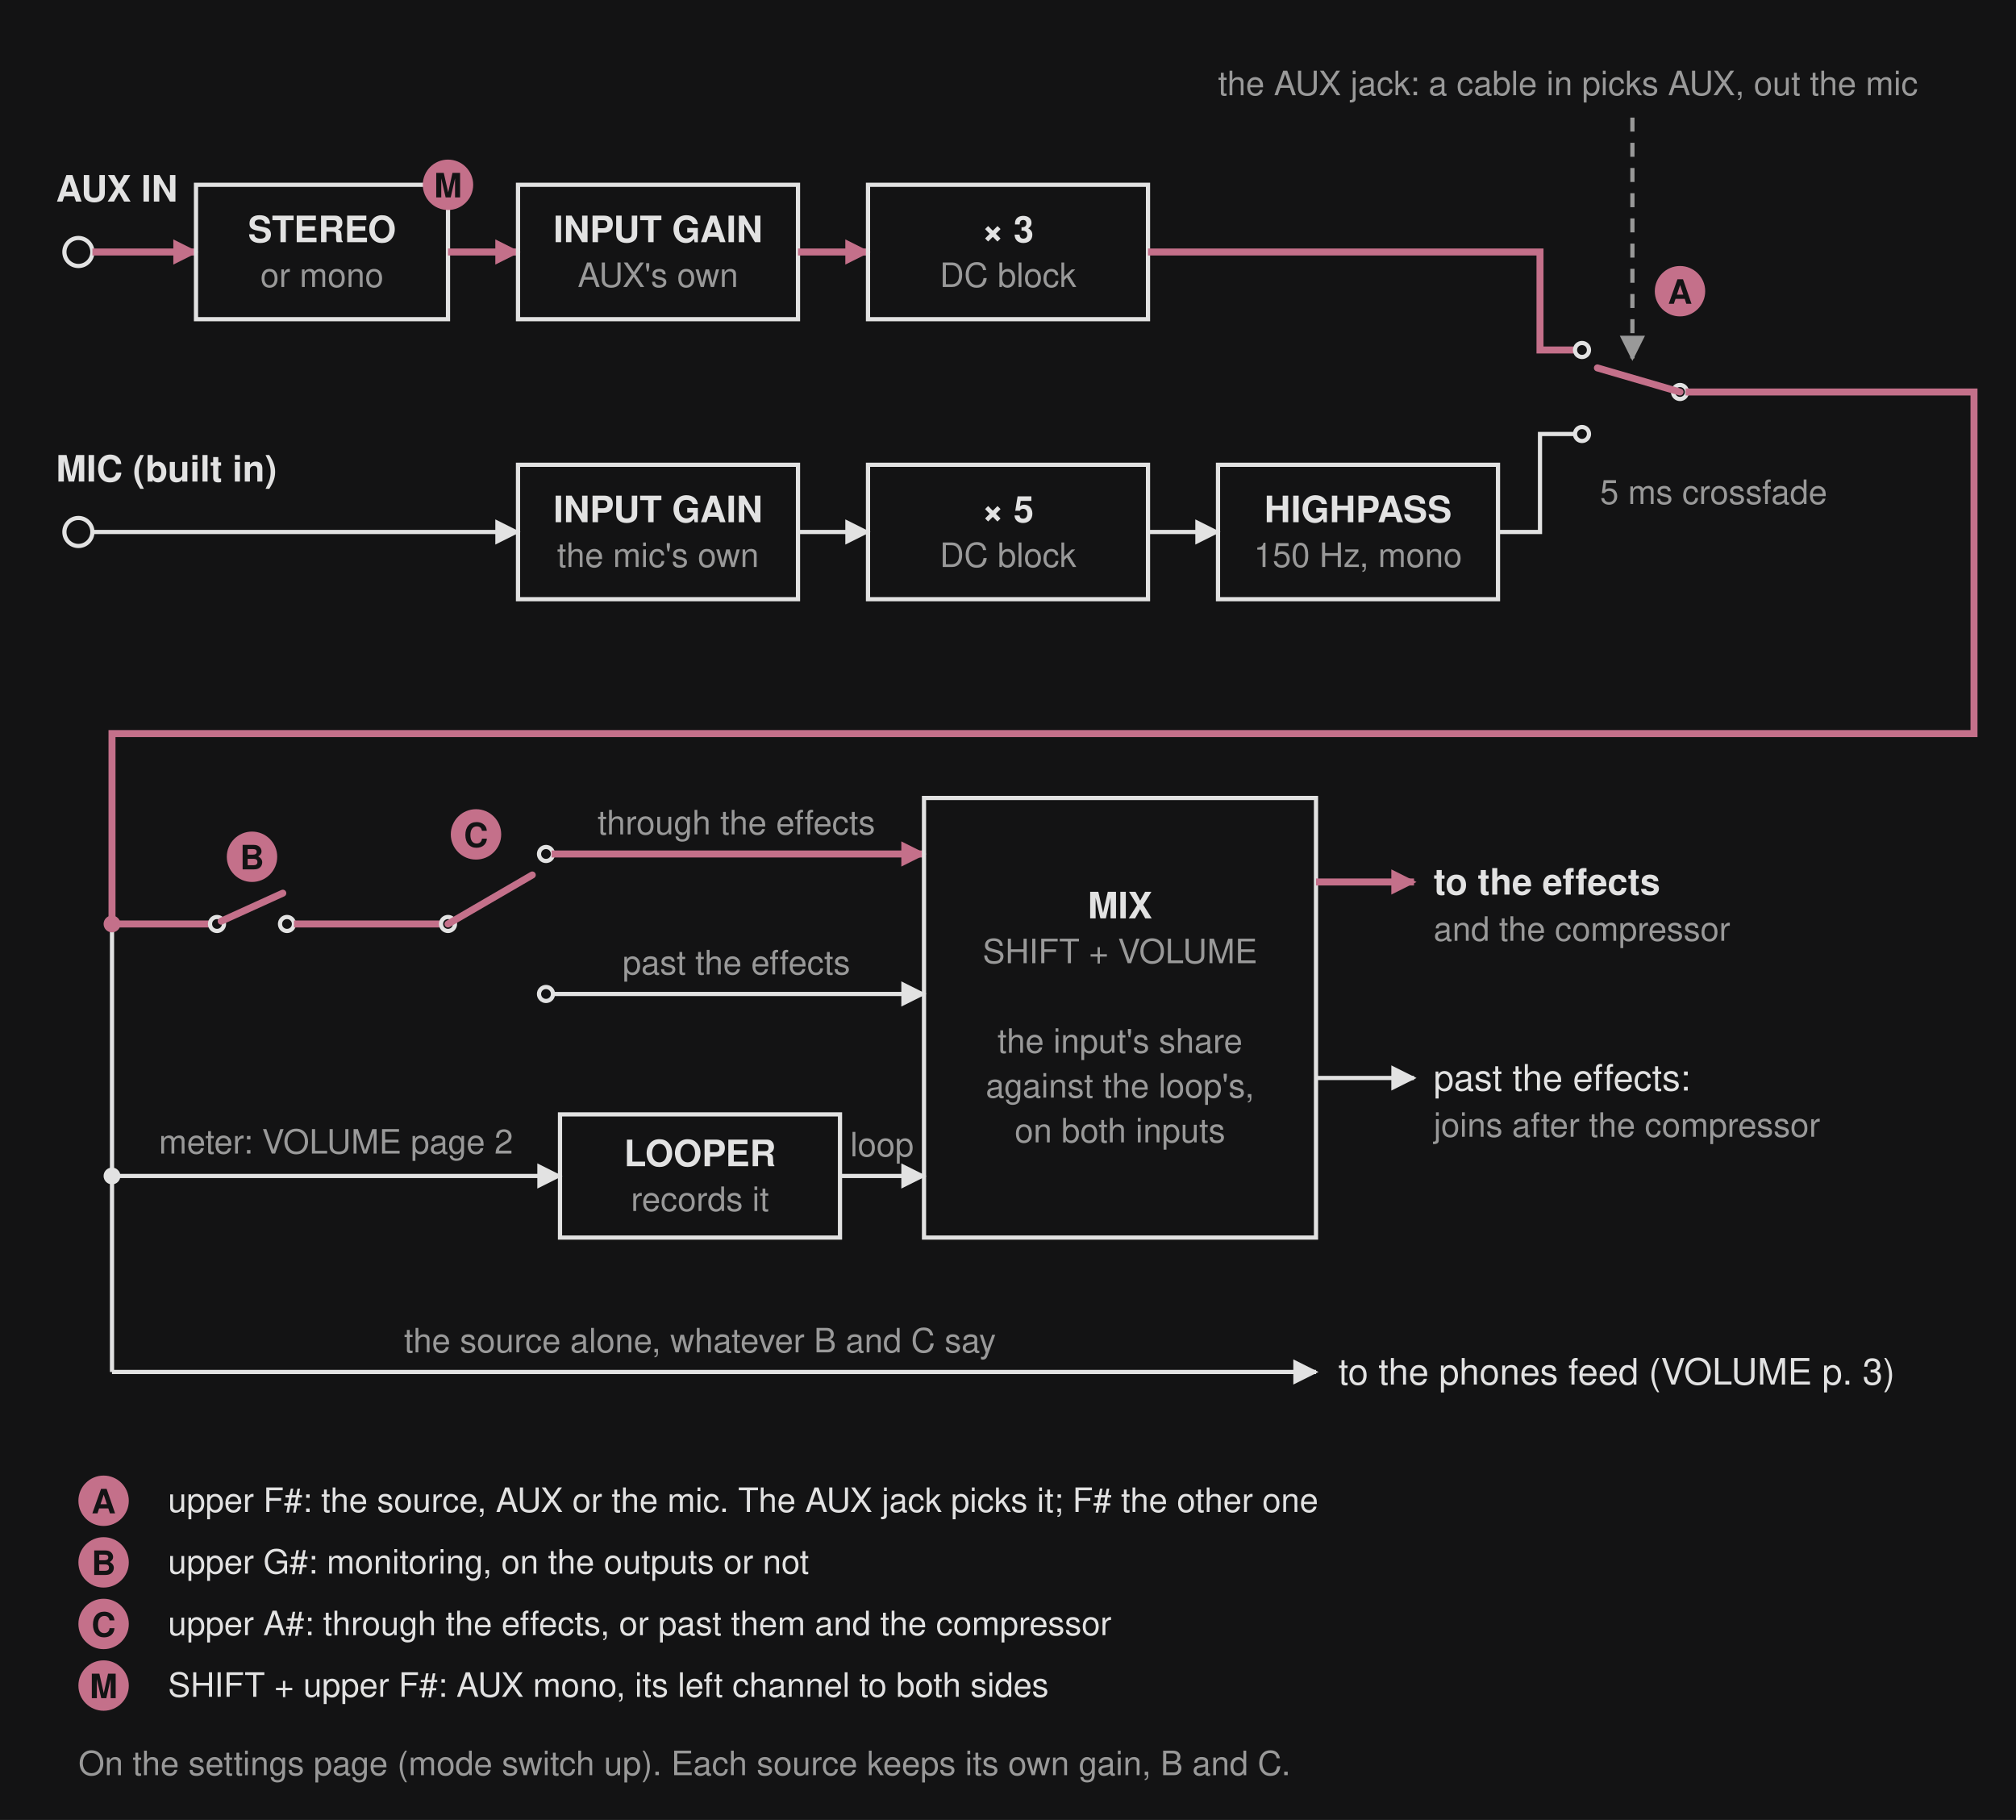
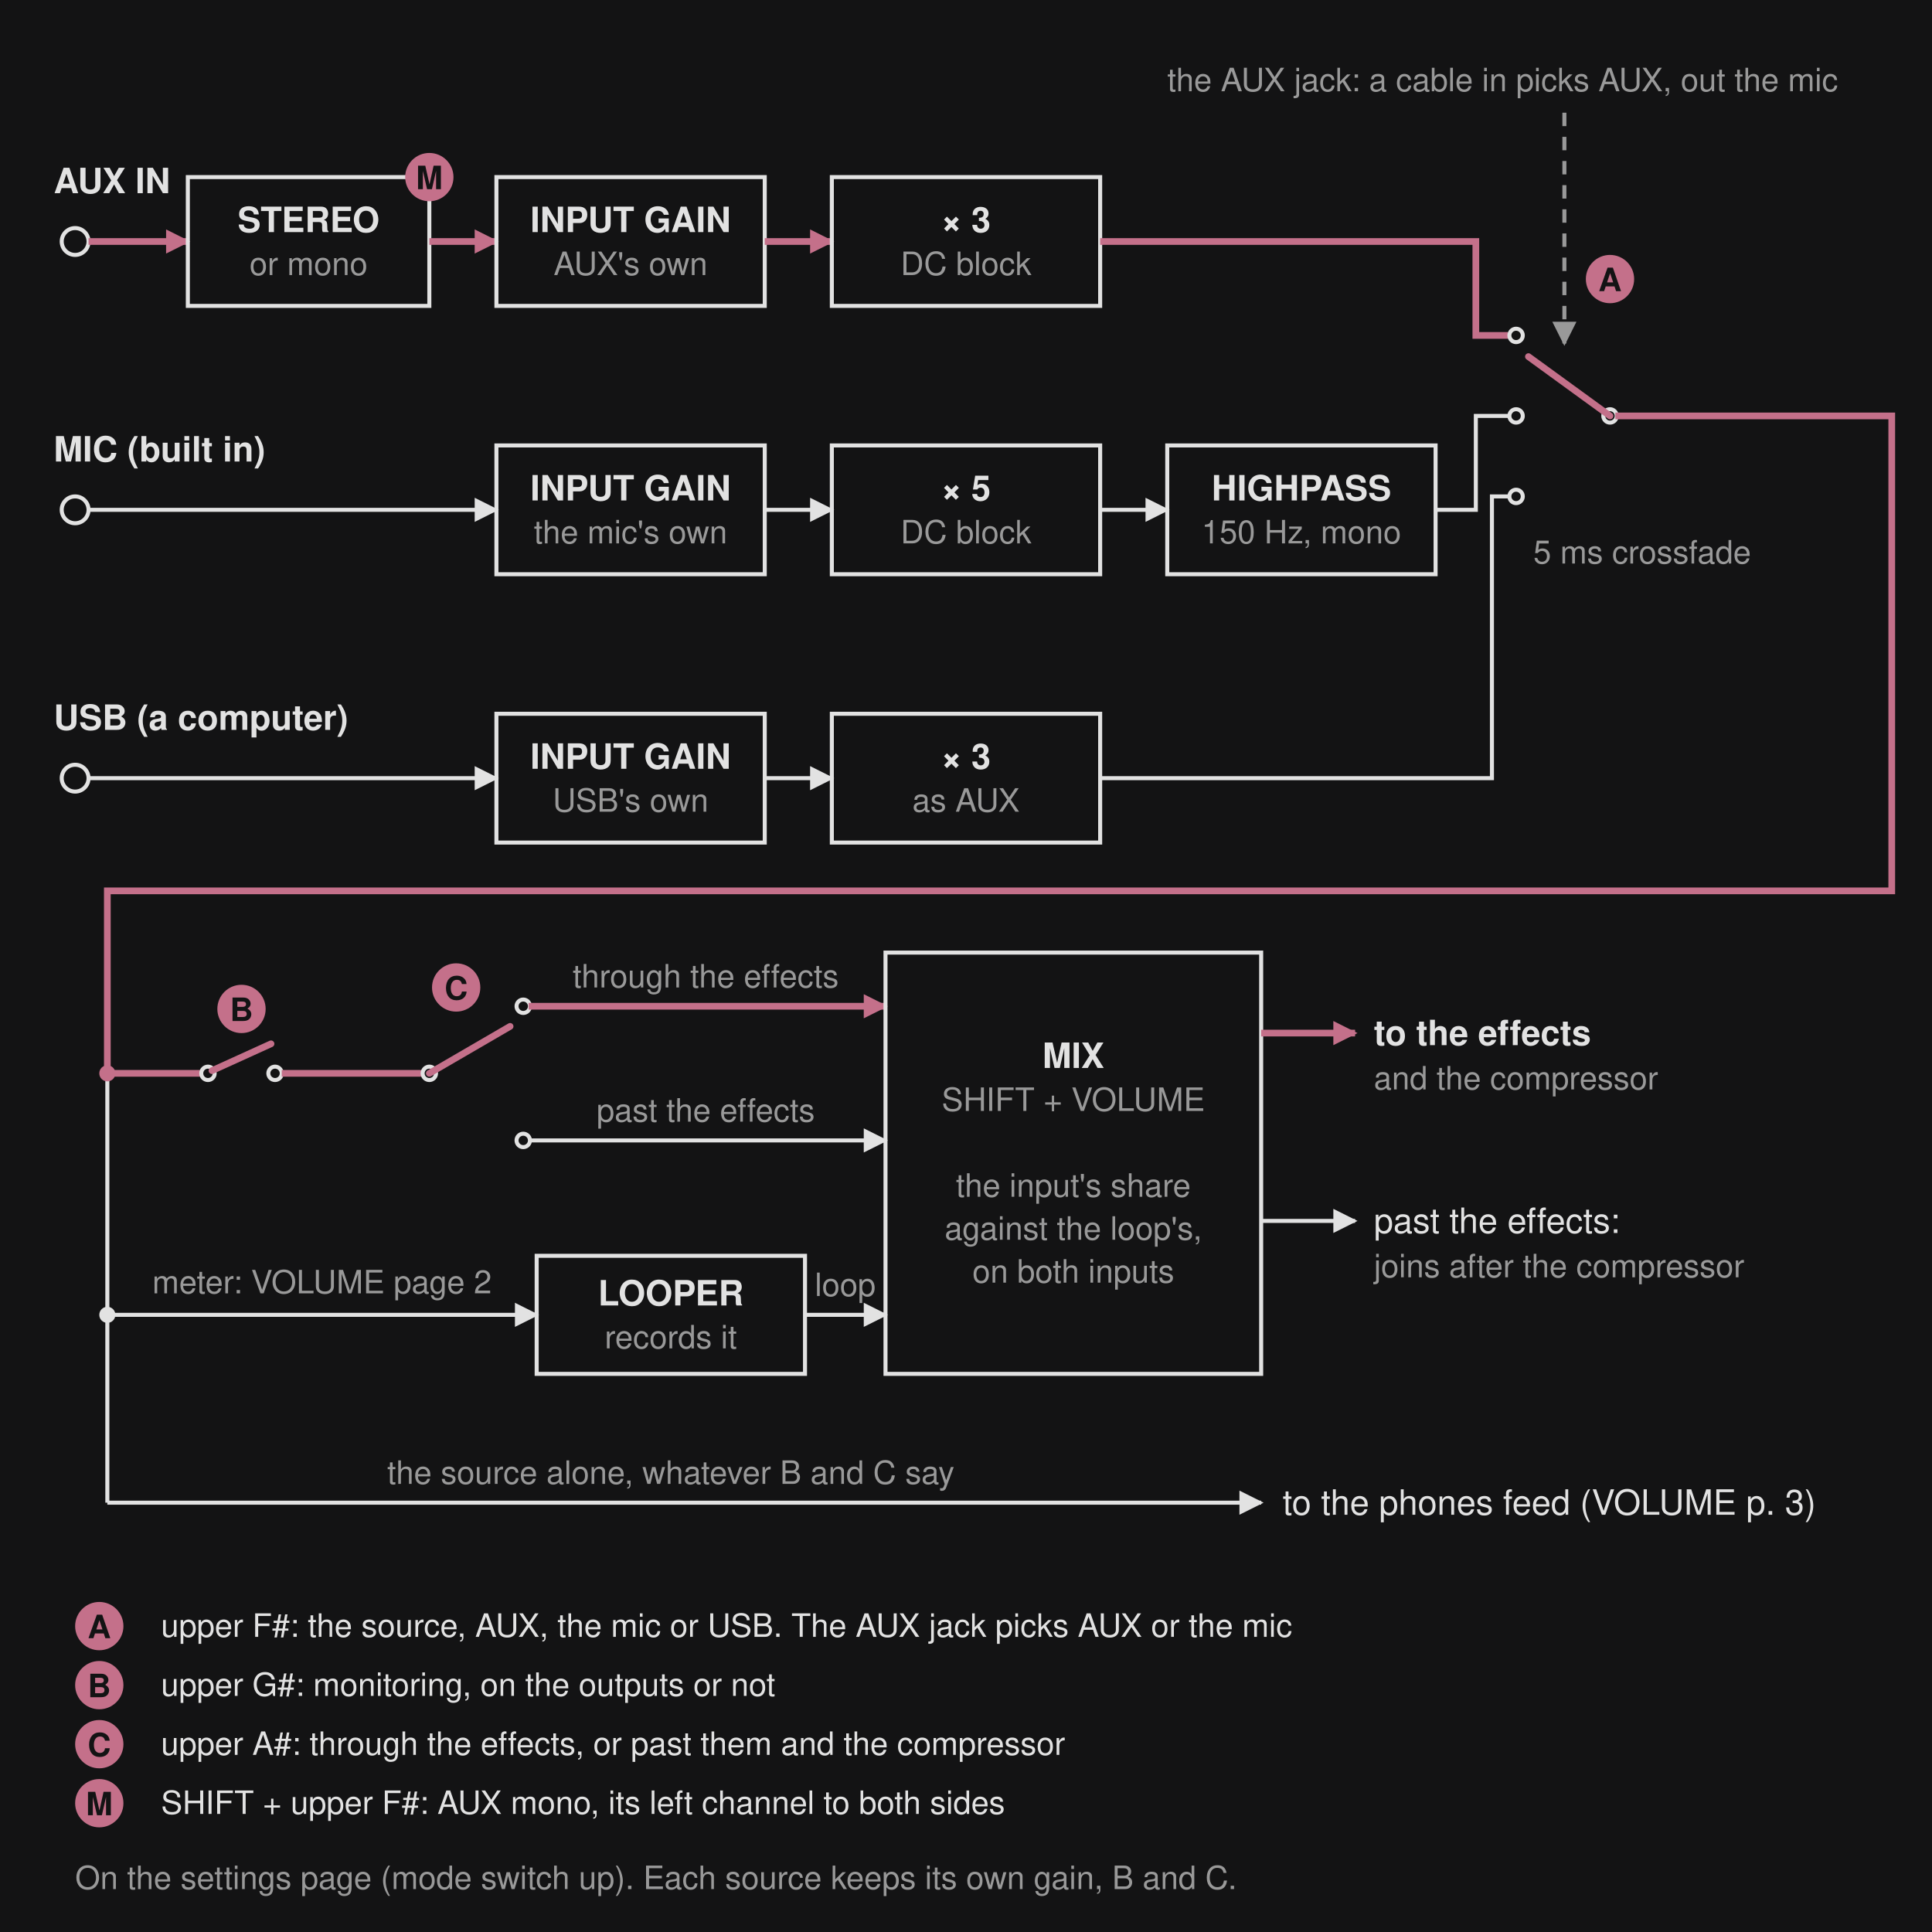
- <svg xmlns="http://www.w3.org/2000/svg" viewBox="0 0 720 650" width="720" height="650" role="img" aria-labelledby="title desc">
+ <svg xmlns="http://www.w3.org/2000/svg" viewBox="0 0 720 720" width="720" height="720" role="img" aria-labelledby="title desc">
  <style>svg{font-size:13px}text{font-family:'Hanken Grotesk', Helvetica, Arial, sans-serif;fill:#e2e2e2;text-anchor:middle}.as{text-anchor:start}.ae{text-anchor:end}.m{fill:#999999}.gt{fill:#131314}.b{fill:none;stroke:#e2e2e2;stroke-width:1.5}.ba{fill:none;stroke:#c4708a;stroke-width:2}.la{fill:none;stroke:#c4708a;stroke-width:2.5}.ls{fill:none;stroke:#e2e2e2;stroke-width:1.5}.lc{fill:none;stroke:#999999;stroke-width:1.5;stroke-dasharray:5 4}.da{fill:#c4708a}.ds{fill:#e2e2e2}.sw{stroke:#c4708a;stroke-width:2.5;stroke-linecap:round}.g{fill:#c4708a}.wk{fill:#e2e2e2;stroke:#131314;stroke-width:1}.dk{fill:#39393a;stroke:#e2e2e2;stroke-width:1.2}.sk{fill:#c4708a;stroke:#e2e2e2;stroke-width:1.2}.led{fill:none;stroke:#999999;stroke-width:1}</style>
  <defs>
    <marker id="ma" viewBox="0 0 10 10" refX="9" refY="5" markerWidth="9" markerHeight="9" markerUnits="userSpaceOnUse" orient="auto">
      <path d="M0,0L10,5L0,10z" fill="#c4708a" />
    </marker>
    <marker id="ms" viewBox="0 0 10 10" refX="9" refY="5" markerWidth="9" markerHeight="9" markerUnits="userSpaceOnUse" orient="auto">
      <path d="M0,0L10,5L0,10z" fill="#e2e2e2" />
    </marker>
    <marker id="mc" viewBox="0 0 10 10" refX="9" refY="5" markerWidth="9" markerHeight="9" markerUnits="userSpaceOnUse" orient="auto">
      <path d="M0,0L10,5L0,10z" fill="#999999" />
    </marker>
  </defs>
-   <rect width="720" height="650" fill="#131314" />
+   <rect width="720" height="720" fill="#131314" />
  <circle cx="28" cy="90" r="5" class="b" />
  <text x="20" y="72" class="t as" font-weight="bold">AUX IN</text>
  <polyline points="33,90 70,90" class="la" marker-end="url(#ma)" />
  <rect x="70" y="66" width="90" height="48" class="b" />
  <text x="115" y="86.5" class="t" font-weight="bold">STEREO</text>
  <text x="115" y="102.5" class="m" font-size="12">or mono</text>
  <circle cx="160" cy="66" r="9" class="g" />
  <text x="160" y="70.5" class="gt" font-size="12" font-weight="bold">M</text>
  <polyline points="160,90 185,90" class="la" marker-end="url(#ma)" />
  <rect x="185" y="66" width="100" height="48" class="b" />
  <text x="235" y="86.5" class="t" font-weight="bold">INPUT GAIN</text>
  <text x="235" y="102.5" class="m" font-size="12">AUX's own</text>
  <polyline points="285,90 310,90" class="la" marker-end="url(#ma)" />
  <rect x="310" y="66" width="100" height="48" class="b" />
  <text x="360" y="86.5" class="t" font-weight="bold">× 3</text>
  <text x="360" y="102.5" class="m" font-size="12">DC block</text>
  <polyline points="410,90 550,90 550,125 562,125" class="la" />
  <circle cx="28" cy="190" r="5" class="b" />
  <text x="20" y="172" class="t as" font-weight="bold">MIC (built in)</text>
  <polyline points="33,190 185,190" class="ls" marker-end="url(#ms)" />
  <rect x="185" y="166" width="100" height="48" class="b" />
  <text x="235" y="186.5" class="t" font-weight="bold">INPUT GAIN</text>
  <text x="235" y="202.5" class="m" font-size="12">the mic's own</text>
  <polyline points="285,190 310,190" class="ls" marker-end="url(#ms)" />
  <rect x="310" y="166" width="100" height="48" class="b" />
  <text x="360" y="186.5" class="t" font-weight="bold">× 5</text>
  <text x="360" y="202.5" class="m" font-size="12">DC block</text>
  <polyline points="410,190 435,190" class="ls" marker-end="url(#ms)" />
  <rect x="435" y="166" width="100" height="48" class="b" />
  <text x="485" y="186.5" class="t" font-weight="bold">HIGHPASS</text>
  <text x="485" y="202.5" class="m" font-size="12">150 Hz, mono</text>
  <polyline points="535,190 550,190 550,155 562,155" class="ls" />
-   <circle cx="600" cy="140" r="2.5" class="b" />
+   <circle cx="28" cy="290" r="5" class="b" />
+   <text x="20" y="272" class="t as" font-weight="bold">USB (a computer)</text>
+   <polyline points="33,290 185,290" class="ls" marker-end="url(#ms)" />
+   <rect x="185" y="266" width="100" height="48" class="b" />
+   <text x="235" y="286.5" class="t" font-weight="bold">INPUT GAIN</text>
+   <text x="235" y="302.5" class="m" font-size="12">USB's own</text>
+   <polyline points="285,290 310,290" class="ls" marker-end="url(#ms)" />
+   <rect x="310" y="266" width="100" height="48" class="b" />
+   <text x="360" y="286.5" class="t" font-weight="bold">× 3</text>
+   <text x="360" y="302.5" class="m" font-size="12">as AUX</text>
+   <polyline points="410,290 556,290 556,185 562,185" class="ls" />
+   <circle cx="600" cy="155" r="2.5" class="b" />
  <circle cx="565" cy="125" r="2.5" class="b" />
  <circle cx="565" cy="155" r="2.5" class="b" />
-   <path d="M600,140L570.5,131.4" class="sw" />
+   <circle cx="565" cy="185" r="2.5" class="b" />
+   <path d="M600,155L569.6,132.9" class="sw" />
  <circle cx="600" cy="104" r="9" class="g" />
  <text x="600" y="108.5" class="gt" font-size="12" font-weight="bold">A</text>
-   <text x="612" y="180" class="m" font-size="12">5 ms crossfade</text>
+   <text x="612" y="210" class="m" font-size="12">5 ms crossfade</text>
  <text x="560" y="34" class="m" font-size="12">the AUX jack: a cable in picks AUX, out the mic</text>
  <polyline points="583,42 583,128" class="lc" marker-end="url(#mc)" />
-   <polyline points="602,140 705,140 705,262 40,262 40,330" class="la" />
-   <polyline points="40,330 40,490" class="ls" />
-   <circle cx="40" cy="330" r="3" class="da" />
-   <polyline points="40,330 75,330" class="la" />
-   <circle cx="77.5" cy="330" r="2.5" class="b" />
-   <circle cx="102.5" cy="330" r="2.5" class="b" />
-   <path d="M79,329L101,319" class="sw" />
-   <circle cx="90" cy="306" r="9" class="g" />
-   <text x="90" y="310.5" class="gt" font-size="12" font-weight="bold">B</text>
-   <polyline points="105,330 157,330" class="la" />
-   <circle cx="160" cy="330" r="2.5" class="b" />
-   <circle cx="195" cy="305" r="2.5" class="b" />
-   <circle cx="195" cy="355" r="2.5" class="b" />
-   <path d="M160,330L190.1,312.5" class="sw" />
-   <circle cx="170" cy="298" r="9" class="g" />
-   <text x="170" y="302.5" class="gt" font-size="12" font-weight="bold">C</text>
-   <polyline points="197,305 330,305" class="la" marker-end="url(#ma)" />
-   <text x="263" y="298" class="m" font-size="12">through the effects</text>
-   <polyline points="197,355 330,355" class="ls" marker-end="url(#ms)" />
-   <text x="263" y="348" class="m" font-size="12">past the effects</text>
-   <polyline points="40,420 200,420" class="ls" marker-end="url(#ms)" />
-   <circle cx="40" cy="420" r="3" class="ds" />
-   <text x="120" y="412" class="m" font-size="12">meter: VOLUME page 2</text>
-   <rect x="200" y="398" width="100" height="44" class="b" />
-   <text x="250" y="416.5" class="t" font-weight="bold">LOOPER</text>
-   <text x="250" y="432.5" class="m" font-size="12">records it</text>
-   <polyline points="300,420 330,420" class="ls" marker-end="url(#ms)" />
-   <text x="315" y="413" class="m" font-size="12">loop</text>
-   <polyline points="40,490 470,490" class="ls" marker-end="url(#ms)" />
-   <text x="250" y="483" class="m" font-size="12">the source alone, whatever B and C say</text>
-   <text x="478" y="494.5" class="t as">to the phones feed (VOLUME p. 3)</text>
-   <rect x="330" y="285" width="140" height="157" class="b" />
-   <text x="400" y="328" class="t" font-weight="bold">MIX</text>
-   <text x="400" y="344" class="m" font-size="12">SHIFT + VOLUME</text>
-   <text x="400" y="360" class="m" font-size="12" />
-   <text x="400" y="376" class="m" font-size="12">the input's share</text>
-   <text x="400" y="392" class="m" font-size="12">against the loop's,</text>
-   <text x="400" y="408" class="m" font-size="12">on both inputs</text>
-   <polyline points="470,315 505,315" class="la" marker-end="url(#ma)" />
-   <text x="512" y="319.5" class="t as" font-weight="bold">to the effects</text>
-   <text x="512" y="336" class="m as" font-size="12">and the compressor</text>
-   <polyline points="470,385 505,385" class="ls" marker-end="url(#ms)" />
-   <text x="512" y="389.5" class="t as">past the effects:</text>
-   <text x="512" y="406" class="m as" font-size="12">joins after the compressor</text>
-   <circle cx="37" cy="536" r="9" class="g" />
-   <text x="37" y="540.5" class="gt" font-size="12" font-weight="bold">A</text>
-   <text x="60" y="540" class="t as" font-size="12">upper F#: the source, AUX or the mic. The AUX jack picks it; F# the other one</text>
-   <circle cx="37" cy="558" r="9" class="g" />
-   <text x="37" y="562.5" class="gt" font-size="12" font-weight="bold">B</text>
-   <text x="60" y="562" class="t as" font-size="12">upper G#: monitoring, on the outputs or not</text>
-   <circle cx="37" cy="580" r="9" class="g" />
-   <text x="37" y="584.5" class="gt" font-size="12" font-weight="bold">C</text>
-   <text x="60" y="584" class="t as" font-size="12">upper A#: through the effects, or past them and the compressor</text>
-   <circle cx="37" cy="602" r="9" class="g" />
-   <text x="37" y="606.5" class="gt" font-size="12" font-weight="bold">M</text>
-   <text x="60" y="606" class="t as" font-size="12">SHIFT + upper F#: AUX mono, its left channel to both sides</text>
-   <text x="28" y="634" class="m as" font-size="12">On the settings page (mode switch up). Each source keeps its own gain, B and C.</text>
+   <polyline points="602,155 705,155 705,332 40,332 40,400" class="la" />
+   <polyline points="40,400 40,560" class="ls" />
+   <circle cx="40" cy="400" r="3" class="da" />
+   <polyline points="40,400 75,400" class="la" />
+   <circle cx="77.5" cy="400" r="2.5" class="b" />
+   <circle cx="102.5" cy="400" r="2.5" class="b" />
+   <path d="M79,399L101,389" class="sw" />
+   <circle cx="90" cy="376" r="9" class="g" />
+   <text x="90" y="380.5" class="gt" font-size="12" font-weight="bold">B</text>
+   <polyline points="105,400 157,400" class="la" />
+   <circle cx="160" cy="400" r="2.5" class="b" />
+   <circle cx="195" cy="375" r="2.5" class="b" />
+   <circle cx="195" cy="425" r="2.5" class="b" />
+   <path d="M160,400L190.1,382.5" class="sw" />
+   <circle cx="170" cy="368" r="9" class="g" />
+   <text x="170" y="372.5" class="gt" font-size="12" font-weight="bold">C</text>
+   <polyline points="197,375 330,375" class="la" marker-end="url(#ma)" />
+   <text x="263" y="368" class="m" font-size="12">through the effects</text>
+   <polyline points="197,425 330,425" class="ls" marker-end="url(#ms)" />
+   <text x="263" y="418" class="m" font-size="12">past the effects</text>
+   <polyline points="40,490 200,490" class="ls" marker-end="url(#ms)" />
+   <circle cx="40" cy="490" r="3" class="ds" />
+   <text x="120" y="482" class="m" font-size="12">meter: VOLUME page 2</text>
+   <rect x="200" y="468" width="100" height="44" class="b" />
+   <text x="250" y="486.5" class="t" font-weight="bold">LOOPER</text>
+   <text x="250" y="502.5" class="m" font-size="12">records it</text>
+   <polyline points="300,490 330,490" class="ls" marker-end="url(#ms)" />
+   <text x="315" y="483" class="m" font-size="12">loop</text>
+   <polyline points="40,560 470,560" class="ls" marker-end="url(#ms)" />
+   <text x="250" y="553" class="m" font-size="12">the source alone, whatever B and C say</text>
+   <text x="478" y="564.5" class="t as">to the phones feed (VOLUME p. 3)</text>
+   <rect x="330" y="355" width="140" height="157" class="b" />
+   <text x="400" y="398" class="t" font-weight="bold">MIX</text>
+   <text x="400" y="414" class="m" font-size="12">SHIFT + VOLUME</text>
+   <text x="400" y="430" class="m" font-size="12" />
+   <text x="400" y="446" class="m" font-size="12">the input's share</text>
+   <text x="400" y="462" class="m" font-size="12">against the loop's,</text>
+   <text x="400" y="478" class="m" font-size="12">on both inputs</text>
+   <polyline points="470,385 505,385" class="la" marker-end="url(#ma)" />
+   <text x="512" y="389.5" class="t as" font-weight="bold">to the effects</text>
+   <text x="512" y="406" class="m as" font-size="12">and the compressor</text>
+   <polyline points="470,455 505,455" class="ls" marker-end="url(#ms)" />
+   <text x="512" y="459.5" class="t as">past the effects:</text>
+   <text x="512" y="476" class="m as" font-size="12">joins after the compressor</text>
+   <circle cx="37" cy="606" r="9" class="g" />
+   <text x="37" y="610.5" class="gt" font-size="12" font-weight="bold">A</text>
+   <text x="60" y="610" class="t as" font-size="12">upper F#: the source, AUX, the mic or USB. The AUX jack picks AUX or the mic</text>
+   <circle cx="37" cy="628" r="9" class="g" />
+   <text x="37" y="632.5" class="gt" font-size="12" font-weight="bold">B</text>
+   <text x="60" y="632" class="t as" font-size="12">upper G#: monitoring, on the outputs or not</text>
+   <circle cx="37" cy="650" r="9" class="g" />
+   <text x="37" y="654.5" class="gt" font-size="12" font-weight="bold">C</text>
+   <text x="60" y="654" class="t as" font-size="12">upper A#: through the effects, or past them and the compressor</text>
+   <circle cx="37" cy="672" r="9" class="g" />
+   <text x="37" y="676.5" class="gt" font-size="12" font-weight="bold">M</text>
+   <text x="60" y="676" class="t as" font-size="12">SHIFT + upper F#: AUX mono, its left channel to both sides</text>
+   <text x="28" y="704" class="m as" font-size="12">On the settings page (mode switch up). Each source keeps its own gain, B and C.</text>
</svg>
